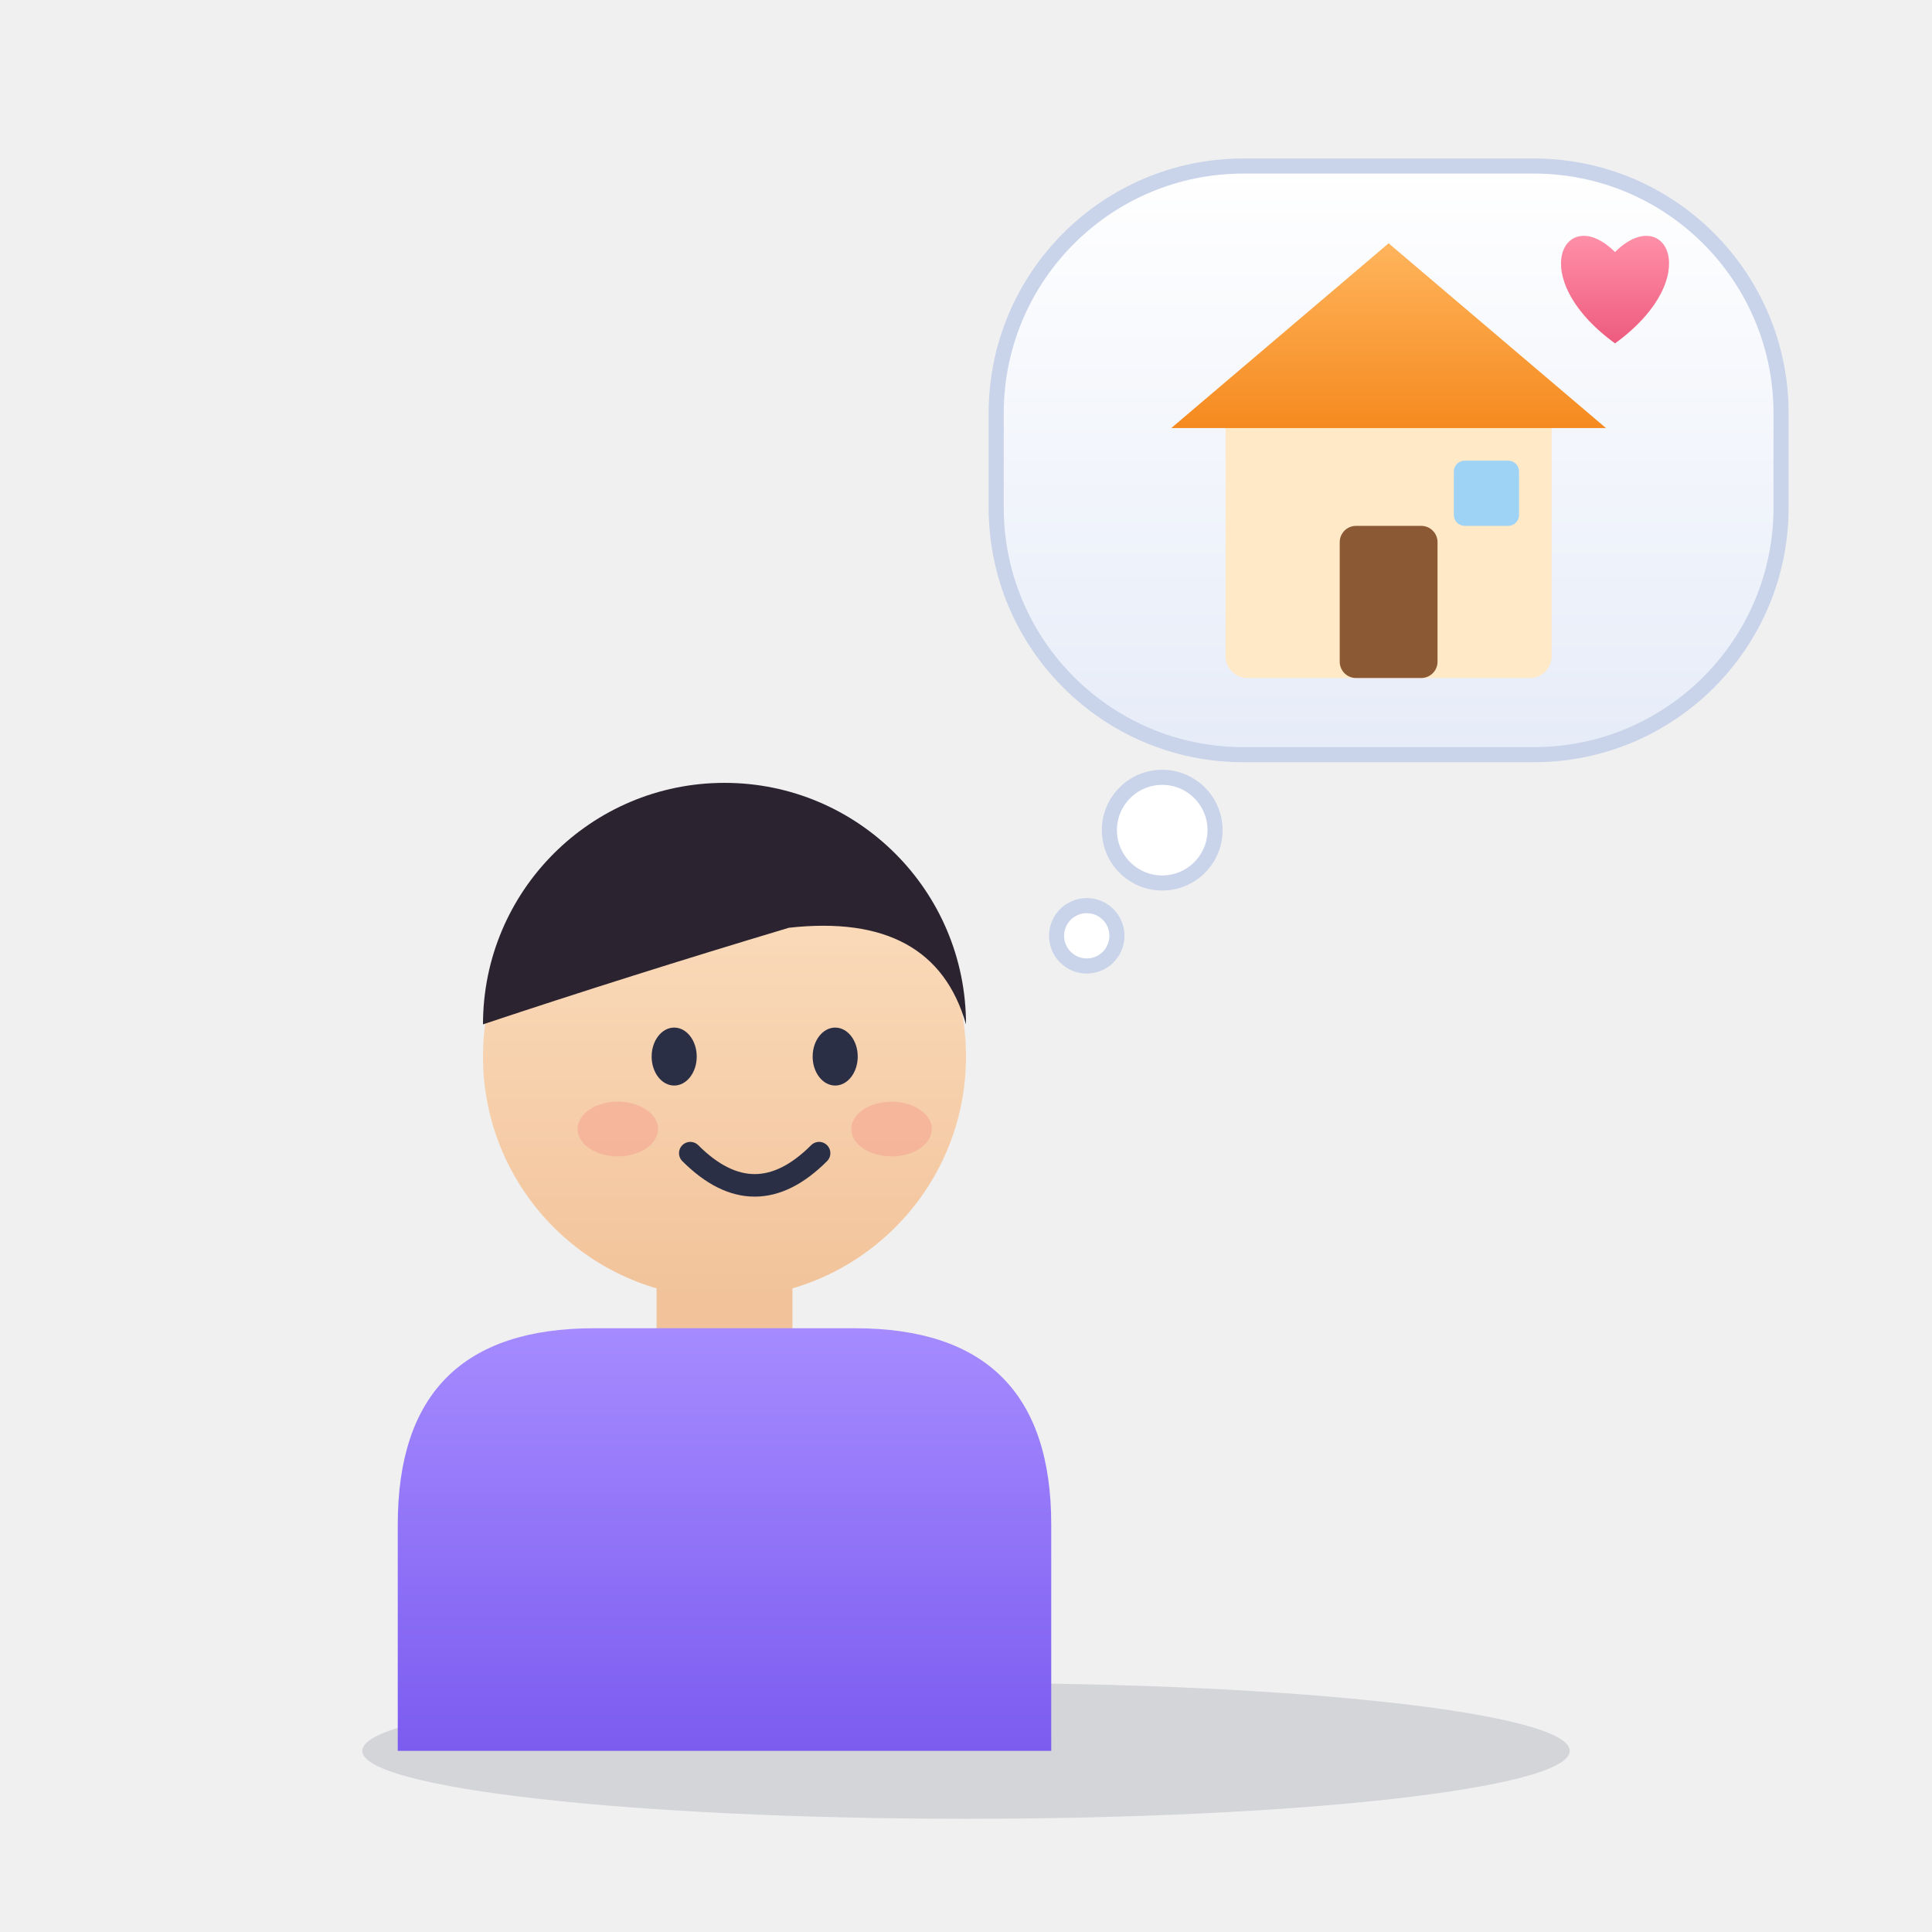
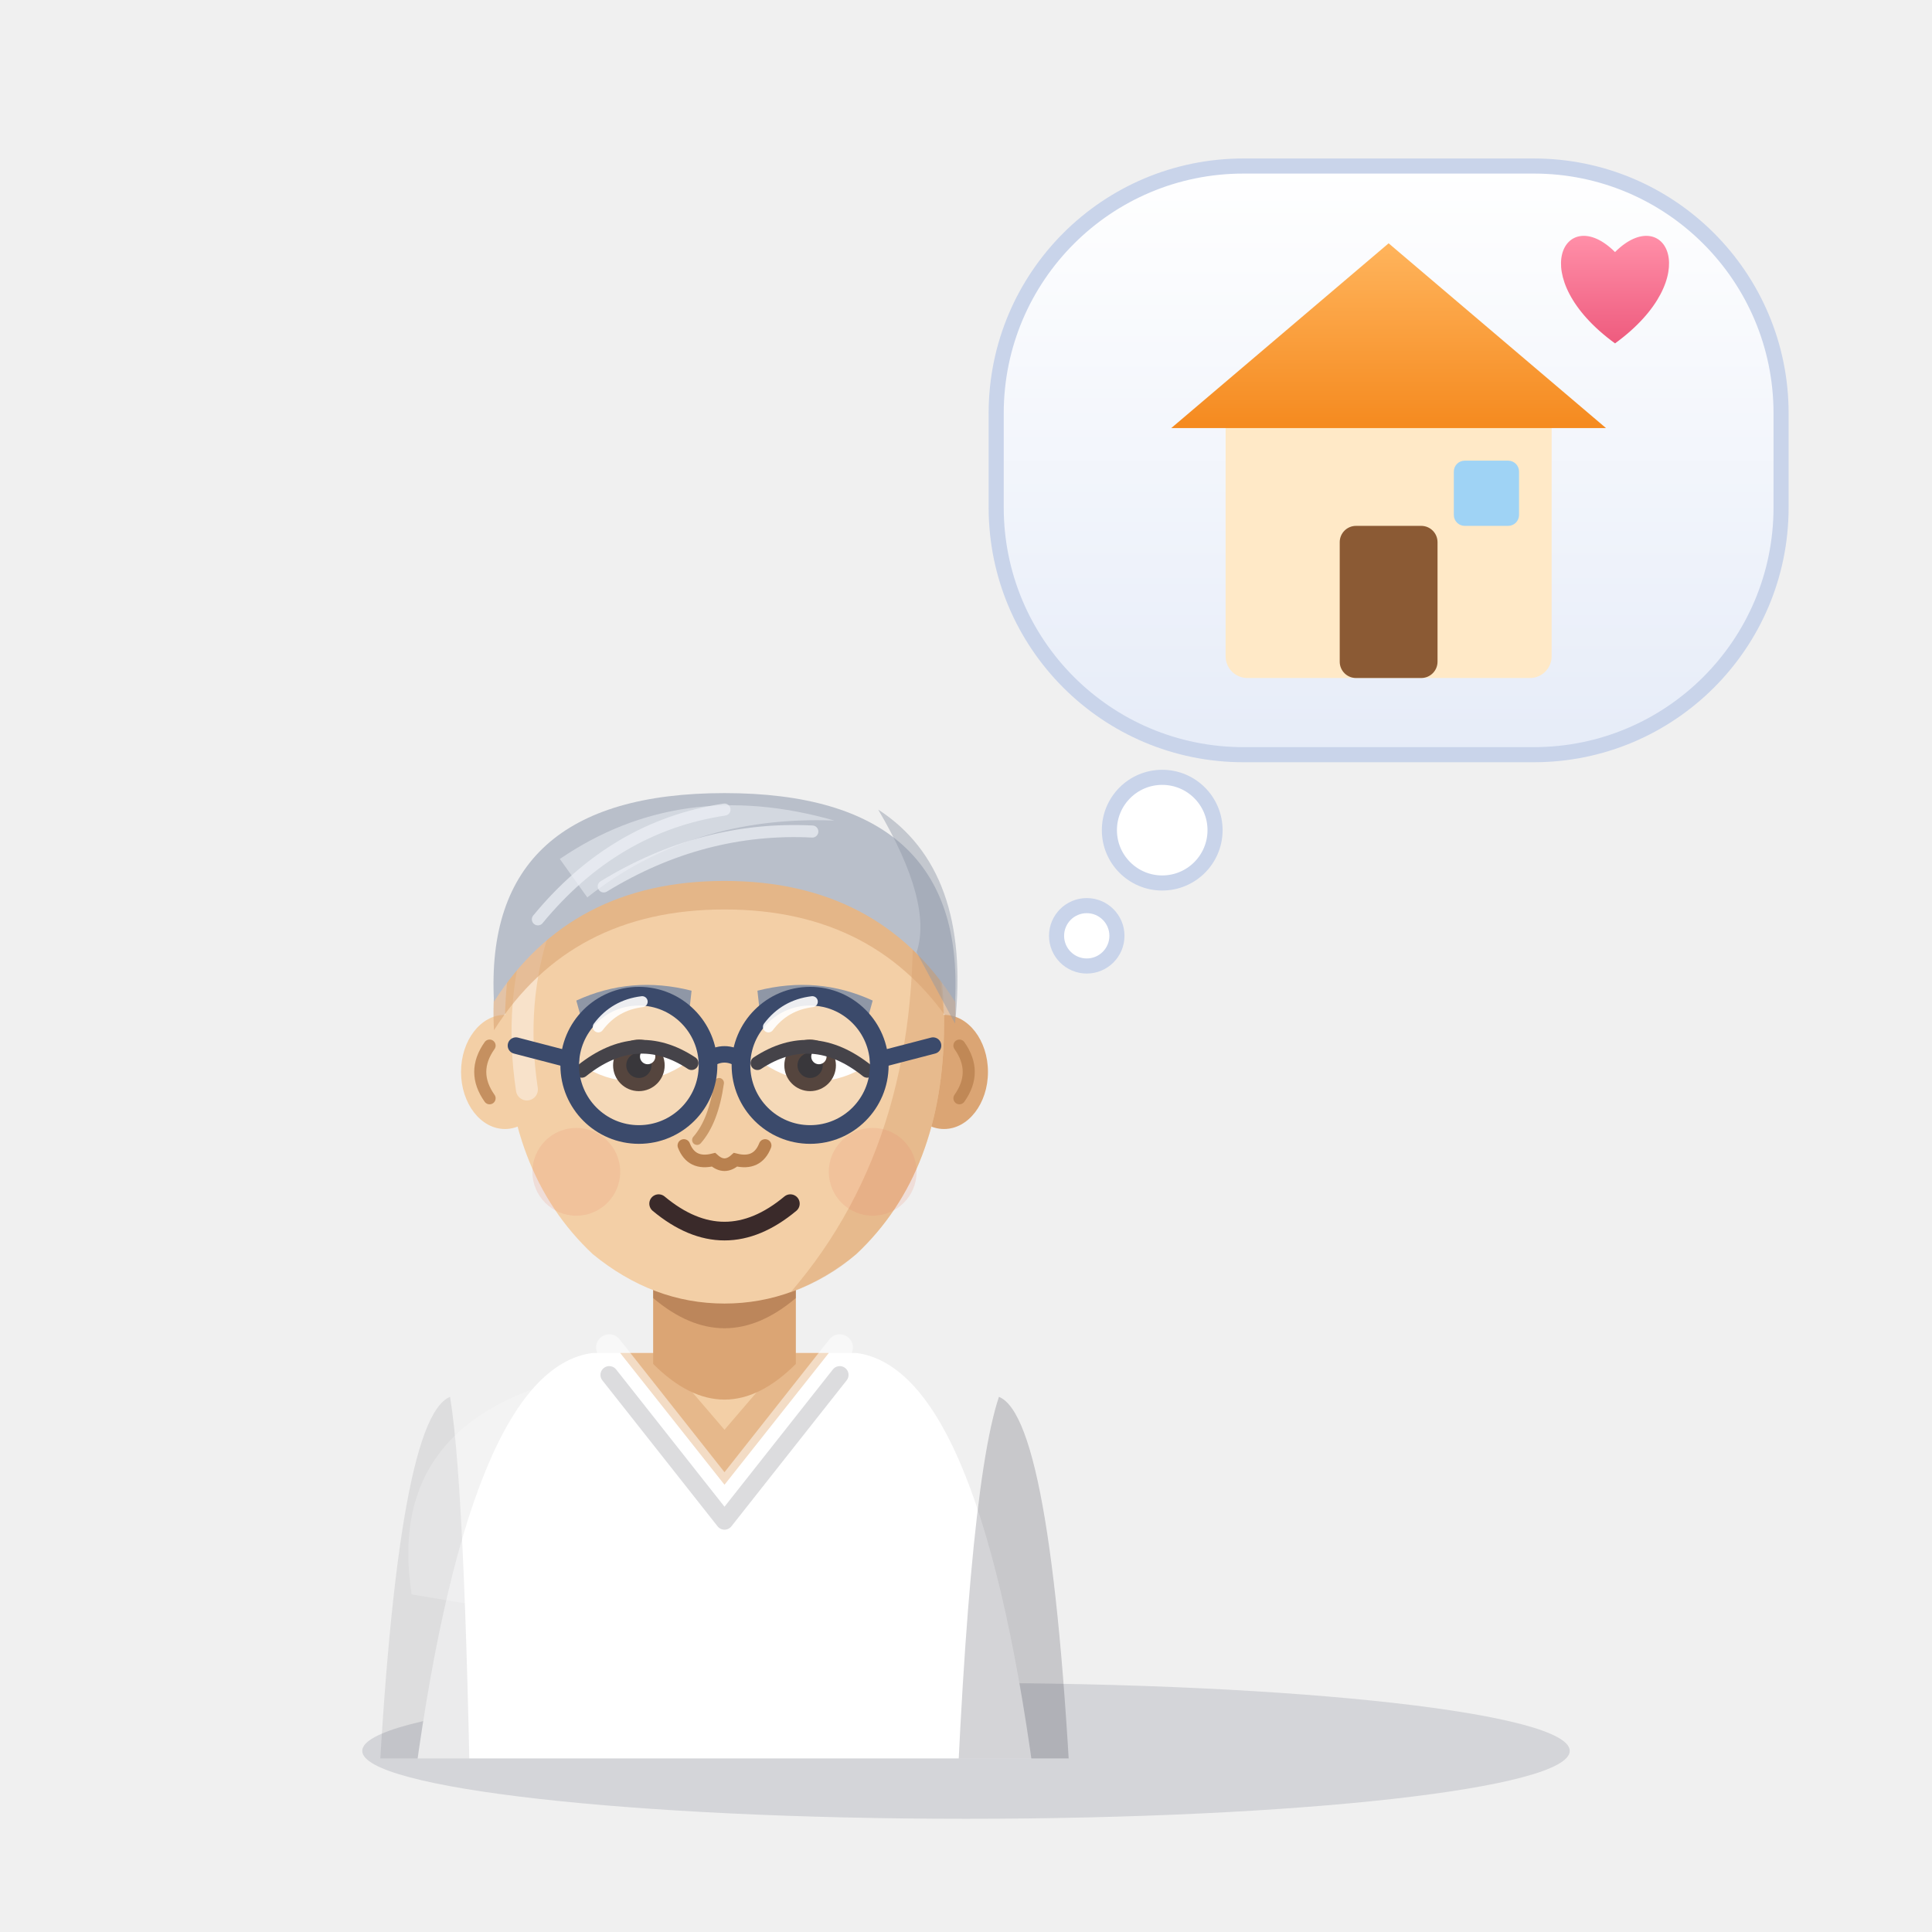
<svg xmlns="http://www.w3.org/2000/svg" viewBox="0 0 256 256">
  <defs>
    <linearGradient id="sk" x1="0" y1="0" x2="0" y2="1">
      <stop offset="0" stop-color="#FCE0C2" />
      <stop offset="1" stop-color="#F2C39A" />
    </linearGradient>
    <linearGradient id="bl" x1="0" y1="0" x2="0" y2="1">
      <stop offset="0" stop-color="#5B8DEF" />
      <stop offset="1" stop-color="#2F6BE0" />
    </linearGradient>
    <linearGradient id="gr" x1="0" y1="0" x2="0" y2="1">
      <stop offset="0" stop-color="#4CC9A0" />
      <stop offset="1" stop-color="#1FA57C" />
    </linearGradient>
    <linearGradient id="or" x1="0" y1="0" x2="0" y2="1">
      <stop offset="0" stop-color="#FFB45C" />
      <stop offset="1" stop-color="#F58A1F" />
    </linearGradient>
    <linearGradient id="pk" x1="0" y1="0" x2="0" y2="1">
      <stop offset="0" stop-color="#FF8FA8" />
      <stop offset="1" stop-color="#EE5B7E" />
    </linearGradient>
    <linearGradient id="ye" x1="0" y1="0" x2="0" y2="1">
      <stop offset="0" stop-color="#FFE27A" />
      <stop offset="1" stop-color="#FFC531" />
    </linearGradient>
    <linearGradient id="pu" x1="0" y1="0" x2="0" y2="1">
      <stop offset="0" stop-color="#A58BFF" />
      <stop offset="1" stop-color="#7B5CF0" />
    </linearGradient>
    <linearGradient id="wh" x1="0" y1="0" x2="0" y2="1">
      <stop offset="0" stop-color="#FFFFFF" />
      <stop offset="1" stop-color="#E6ECF8" />
    </linearGradient>
+     <clipPath id="gnd">
+       <rect x="0" y="0" width="256" height="233" />
+     </clipPath>
  </defs>
  <ellipse cx="128" cy="232" rx="80" ry="9" fill="#18203A" opacity=".13" />
-   <rect x="87" y="160" width="18" height="22" rx="6" fill="#F2C39A" />
-   <path d="M52.706 232 V202 q0 -26 26 -26 h34.588 q26 0 26 26 V232z" fill="url(#pu)" />
-   <circle cx="96" cy="140" r="32" fill="url(#sk)" />
-   <ellipse cx="81.867" cy="149.6" rx="5.333" ry="3.627" fill="#F59A8B" opacity=".45" />
-   <ellipse cx="118.133" cy="149.6" rx="5.333" ry="3.627" fill="#F59A8B" opacity=".45" />
-   <ellipse cx="89.333" cy="140" rx="2.987" ry="3.84" fill="#2A2F45" />
-   <ellipse cx="110.667" cy="140" rx="2.987" ry="3.84" fill="#2A2F45" />
-   <path d="M91.467 152.8 q8.533 8.533 17.067 0" fill="none" stroke="#2A2F45" stroke-width="2.987" stroke-linecap="round" stroke-linejoin="round" />
-   <path d="M64 135.733 a32 32 0 0 1 64 0 q-4.267 -14.933 -23.467 -12.8 q-21.333 6.4 -40.533 12.8 z" fill="#2B2430" />
+   <g clip-path="url(#gnd)">
+     <g transform="translate(96 190.909) scale(1.45455)">
+       <g class="z63br">
+         <path d="M-32 150 Q-35 -5 -12 -8 L12 -8 Q35 -5 32 150 Z" fill="#FFFFFF" />
+         <path d="M32 150 Q35 0 25 -4 Q19 14 20 150 Z" fill="rgba(0,0,20,.17)" />
+         <path d="M-32 150 Q-35 0 -25 -4 Q-22 14 -23 150 Z" fill="rgba(0,0,20,.08)" />
+         <path d="M-28.500 14 Q-31 -2 -13 -6 Q-21.500 0 -22.500 15 Z" fill="rgba(255,255,255,.2)" />
+         <path d="M-9.500 -8 L0 4 L9.500 -8 Z" fill="#F3CFA6" />
+         <path d="M-9.500 -8 L0 4 L9.500 -8 L6 -8 L0 -1 L-6 -8 Z" fill="#DBA574" opacity=".55" />
+         <path d="M-10.500 -8.500 L0 4.800 L10.500 -8.500" fill="none" stroke="rgba(255,255,255,.5)" stroke-width="2.400" stroke-linecap="round" stroke-linejoin="round" />
+         <path d="M-10.500 -6 L0 7.300 L10.500 -6" fill="none" stroke="rgba(0,0,20,.14)" stroke-width="1.600" stroke-linecap="round" stroke-linejoin="round" />
+       </g>
+       <path d="M-6.500 -18 h13 v11 q-6.500 6.500 -13 0 Z" fill="#DBA574" />
+       <path d="M-6.500 -18 h13 v5 Q0 -7.500 -6.500 -13 Z" fill="rgba(110,55,25,.28)" />
+       <ellipse cx="-20" cy="-33.600" rx="4" ry="5.200" fill="#F3CFA6" />
+       <ellipse cx="20" cy="-33.600" rx="4" ry="5.200" fill="#DBA574" />
+       <path d="M-21.400 -36 q-1.700 2.400 0 4.800 M21.400 -36 q1.700 2.400 0 4.800" fill="none" stroke="#B9814F" stroke-width="1.100" stroke-linecap="round" opacity=".8" />
+       <path d="M-20 -38 Q-20 -58 0 -58 Q20 -58 20 -38 Q20 -24.500 12 -17 Q6.500 -12.500 0 -12.500 Q-6.500 -12.500 -12 -17 Q-20 -24.500 -20 -38 Z" fill="#F3CFA6" />
+       <path d="M12 -17 Q20 -24.500 20 -38 Q19.600 -46 17 -51 Q18.500 -28 6 -13.500 Q9.500 -14.800 12 -17 Z" fill="#DBA574" opacity=".5" />
+       <path d="M-16.800 -47 Q-19.200 -40 -18 -32" fill="none" stroke="rgba(255,255,255,.4)" stroke-width="2" stroke-linecap="round" />
+       <path d="M-21 -40 Q-22 -59 0 -59 Q22 -59 21 -40 Q14 -51 0 -51 Q-14 -51 -21 -40 Z" transform="translate(0 2.600)" fill="#DBA574" opacity=".6" />
+       <path d="M-21 -40 Q-22 -59 0 -59 Q22 -59 21 -40 Q14 -51 0 -51 Q-14 -51 -21 -40 Z" fill="#B9BFCA" />
+       <path d="M-15 -53 Q-4 -60.500 10 -56.500 Q-3 -57 -12.500 -49.500 Z" fill="#EEF1F6" opacity=".5" />
+       <path d="M-17 -47.500 Q-10 -56 0 -57.500 M-11 -50.500 Q-2 -56 8 -55.500" fill="none" stroke="#EEF1F6" stroke-width="1.100" stroke-linecap="round" opacity=".7" />
+       <path d="M21 -38 Q22.500 -52 14 -57.500 Q19 -49 17.500 -44.500 Z" fill="#8F97A6" opacity=".45" />
+       <circle cx="-13.500" cy="-24.500" r="4" fill="#E8866C" opacity=".18" />
+       <circle cx="13.500" cy="-24.500" r="4" fill="#E8866C" opacity=".18" />
+       <path d="M-13.500 -40.100 Q-8.500 -42.400 -3 -41 L-3.200 -39.200 Q-8.500 -40.500 -13 -38.300 Z M13.500 -40.100 Q8.500 -42.400 3 -41 L3.200 -39.200 Q8.500 -40.500 13 -38.300 Z" fill="#8F97A6" />
+       <g class="z63eye" style="animation-delay:-3s">
+         <path d="M-12.500 -33.900 Q-8 -37.200 -3.500 -34.400 Q-8 -31.400 -12.500 -33.900 Z M12.500 -33.900 Q8 -37.200 3.500 -34.400 Q8 -31.400 12.500 -33.900 Z" fill="#fff" />
+         <circle cx="-7.800" cy="-34.200" r="2.350" fill="#2A170E" />
+         <circle cx="7.800" cy="-34.200" r="2.350" fill="#2A170E" />
+         <circle cx="-7.800" cy="-34.200" r="1.150" fill="#07050A" />
+         <circle cx="7.800" cy="-34.200" r="1.150" fill="#07050A" />
+         <circle cx="-7" cy="-35" r=".7" fill="#fff" />
+         <circle cx="8.600" cy="-35" r=".7" fill="#fff" />
+         <path d="M-13 -33.700 Q-8 -37.700 -3 -34.400 M13 -33.700 Q8 -37.700 3 -34.400" fill="none" stroke="#17141C" stroke-width="1.250" stroke-linecap="round" />
+       </g>
+       <path d="M-.5 -32.600 Q-1 -29.100 -2.500 -27.400" fill="none" stroke="#B9814F" stroke-width=".9" stroke-linecap="round" opacity=".7" />
+       <path d="M-3.700 -26.900 Q-3 -25.100 -1 -25.600 Q0 -24.700 1 -25.600 Q3 -25.100 3.700 -26.900" fill="none" stroke="#B9814F" stroke-width="1.150" stroke-linecap="round" />
+       <path d="M-6 -21.600 Q0 -16.600 6 -21.600" fill="none" stroke="#3A2A2A" stroke-width="1.700" stroke-linecap="round" />
+       <circle cx="-7.800" cy="-34.200" r="6.300" fill="rgba(255,255,255,.2)" stroke="#3B4A6B" stroke-width="1.700" />
+       <circle cx="7.800" cy="-34.200" r="6.300" fill="rgba(255,255,255,.2)" stroke="#3B4A6B" stroke-width="1.700" />
+       <path d="M-1.500 -34.700 q1.500 -1 3 0 M-14 -34.700 L-19 -36 M14 -34.700 L19 -36" fill="none" stroke="#3B4A6B" stroke-width="1.500" stroke-linecap="round" />
+       <path d="M-11.500 -37.700 q1.500 -2 4 -2.300 M4 -37.700 q1.500 -2 4 -2.300" fill="none" stroke="#fff" stroke-width="1" stroke-linecap="round" opacity=".9" />
+     </g>
+   </g>
  <rect x="132" y="22" width="104" height="78" rx="32.76" fill="url(#wh)" stroke="#C9D4EA" stroke-width="2" />
  <circle cx="154" cy="110" r="7" fill="#fff" stroke="#C9D4EA" stroke-width="2" />
  <circle cx="144" cy="124" r="4" fill="#fff" stroke="#C9D4EA" stroke-width="2" />
  <g transform="translate(184 74) scale(0.72)">
    <rect x="-30" y="-28" width="60" height="50" rx="4" fill="#FFE9C7" />
    <path d="M-40 -24 L0 -58 L40 -24z" fill="url(#or)" />
    <rect x="-9" y="-6" width="18" height="28" rx="3" fill="#8B5A34" />
    <rect x="12" y="-18" width="12" height="12" rx="2" fill="#9FD3F5" />
  </g>
  <path transform="translate(214 40) scale(0.55)" d="M0 10 C-22 -6 -12 -24 0 -12 C12 -24 22 -6 0 10z" fill="url(#pk)" />
</svg>
